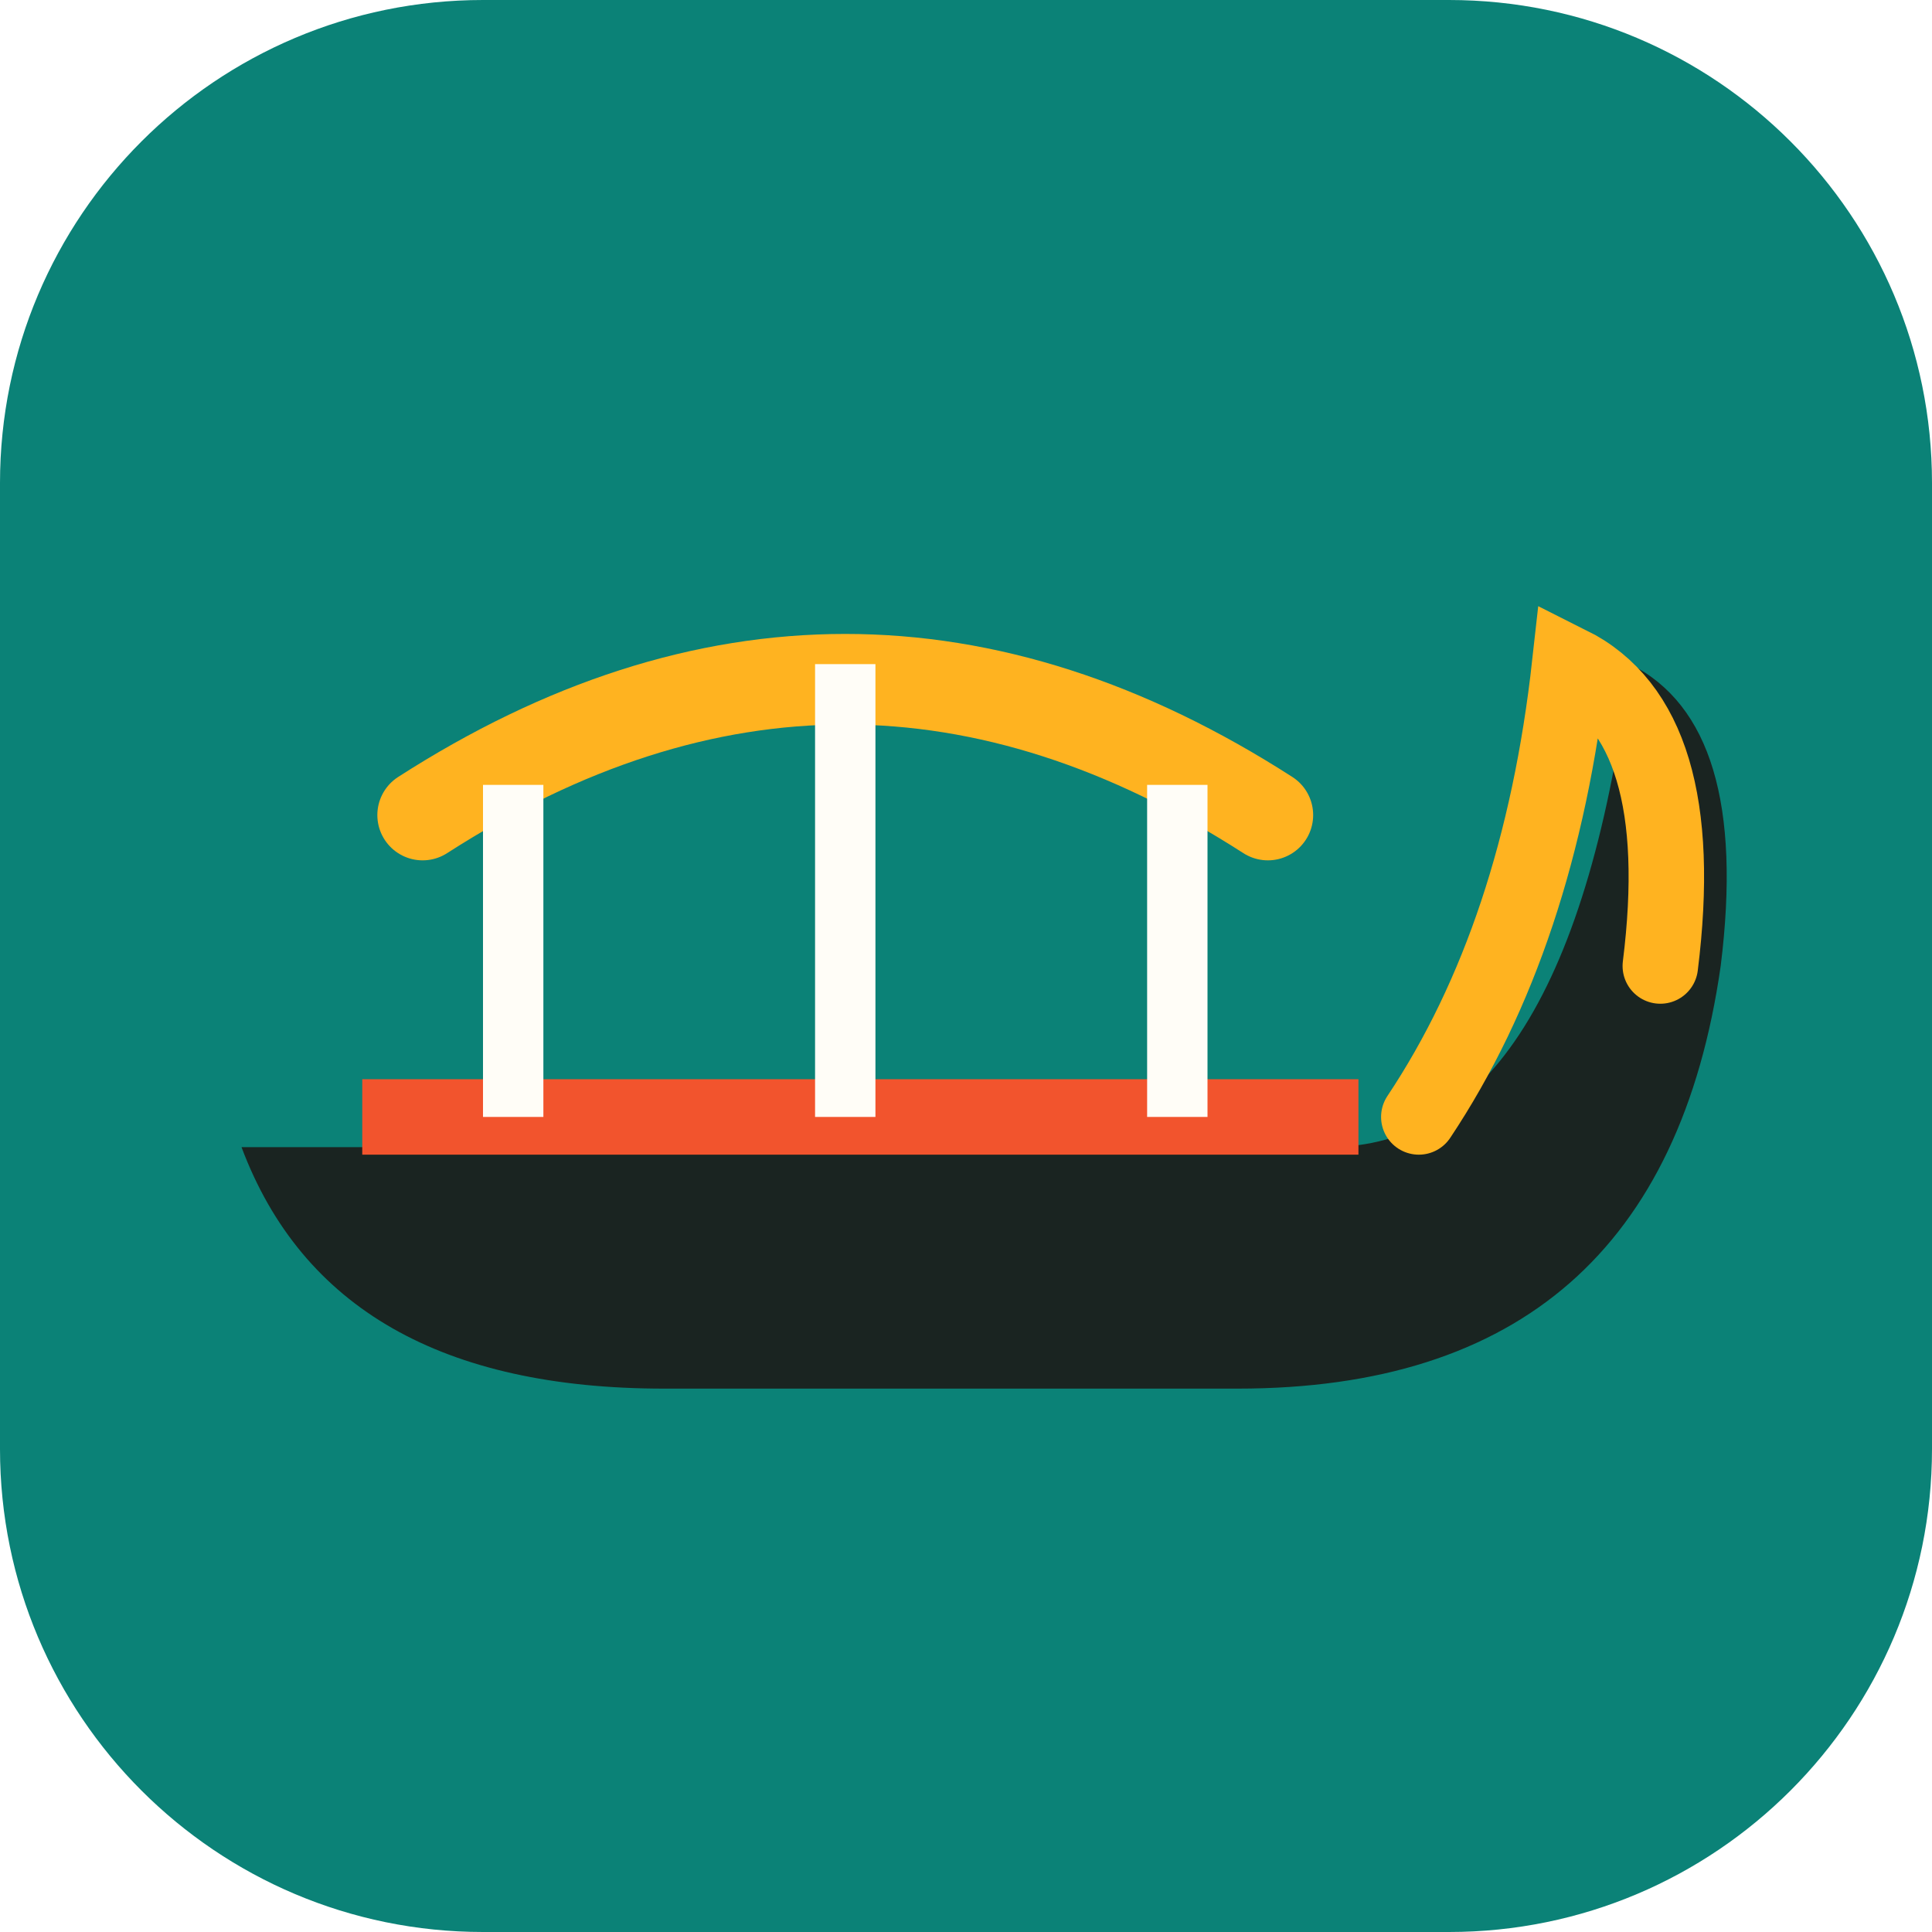
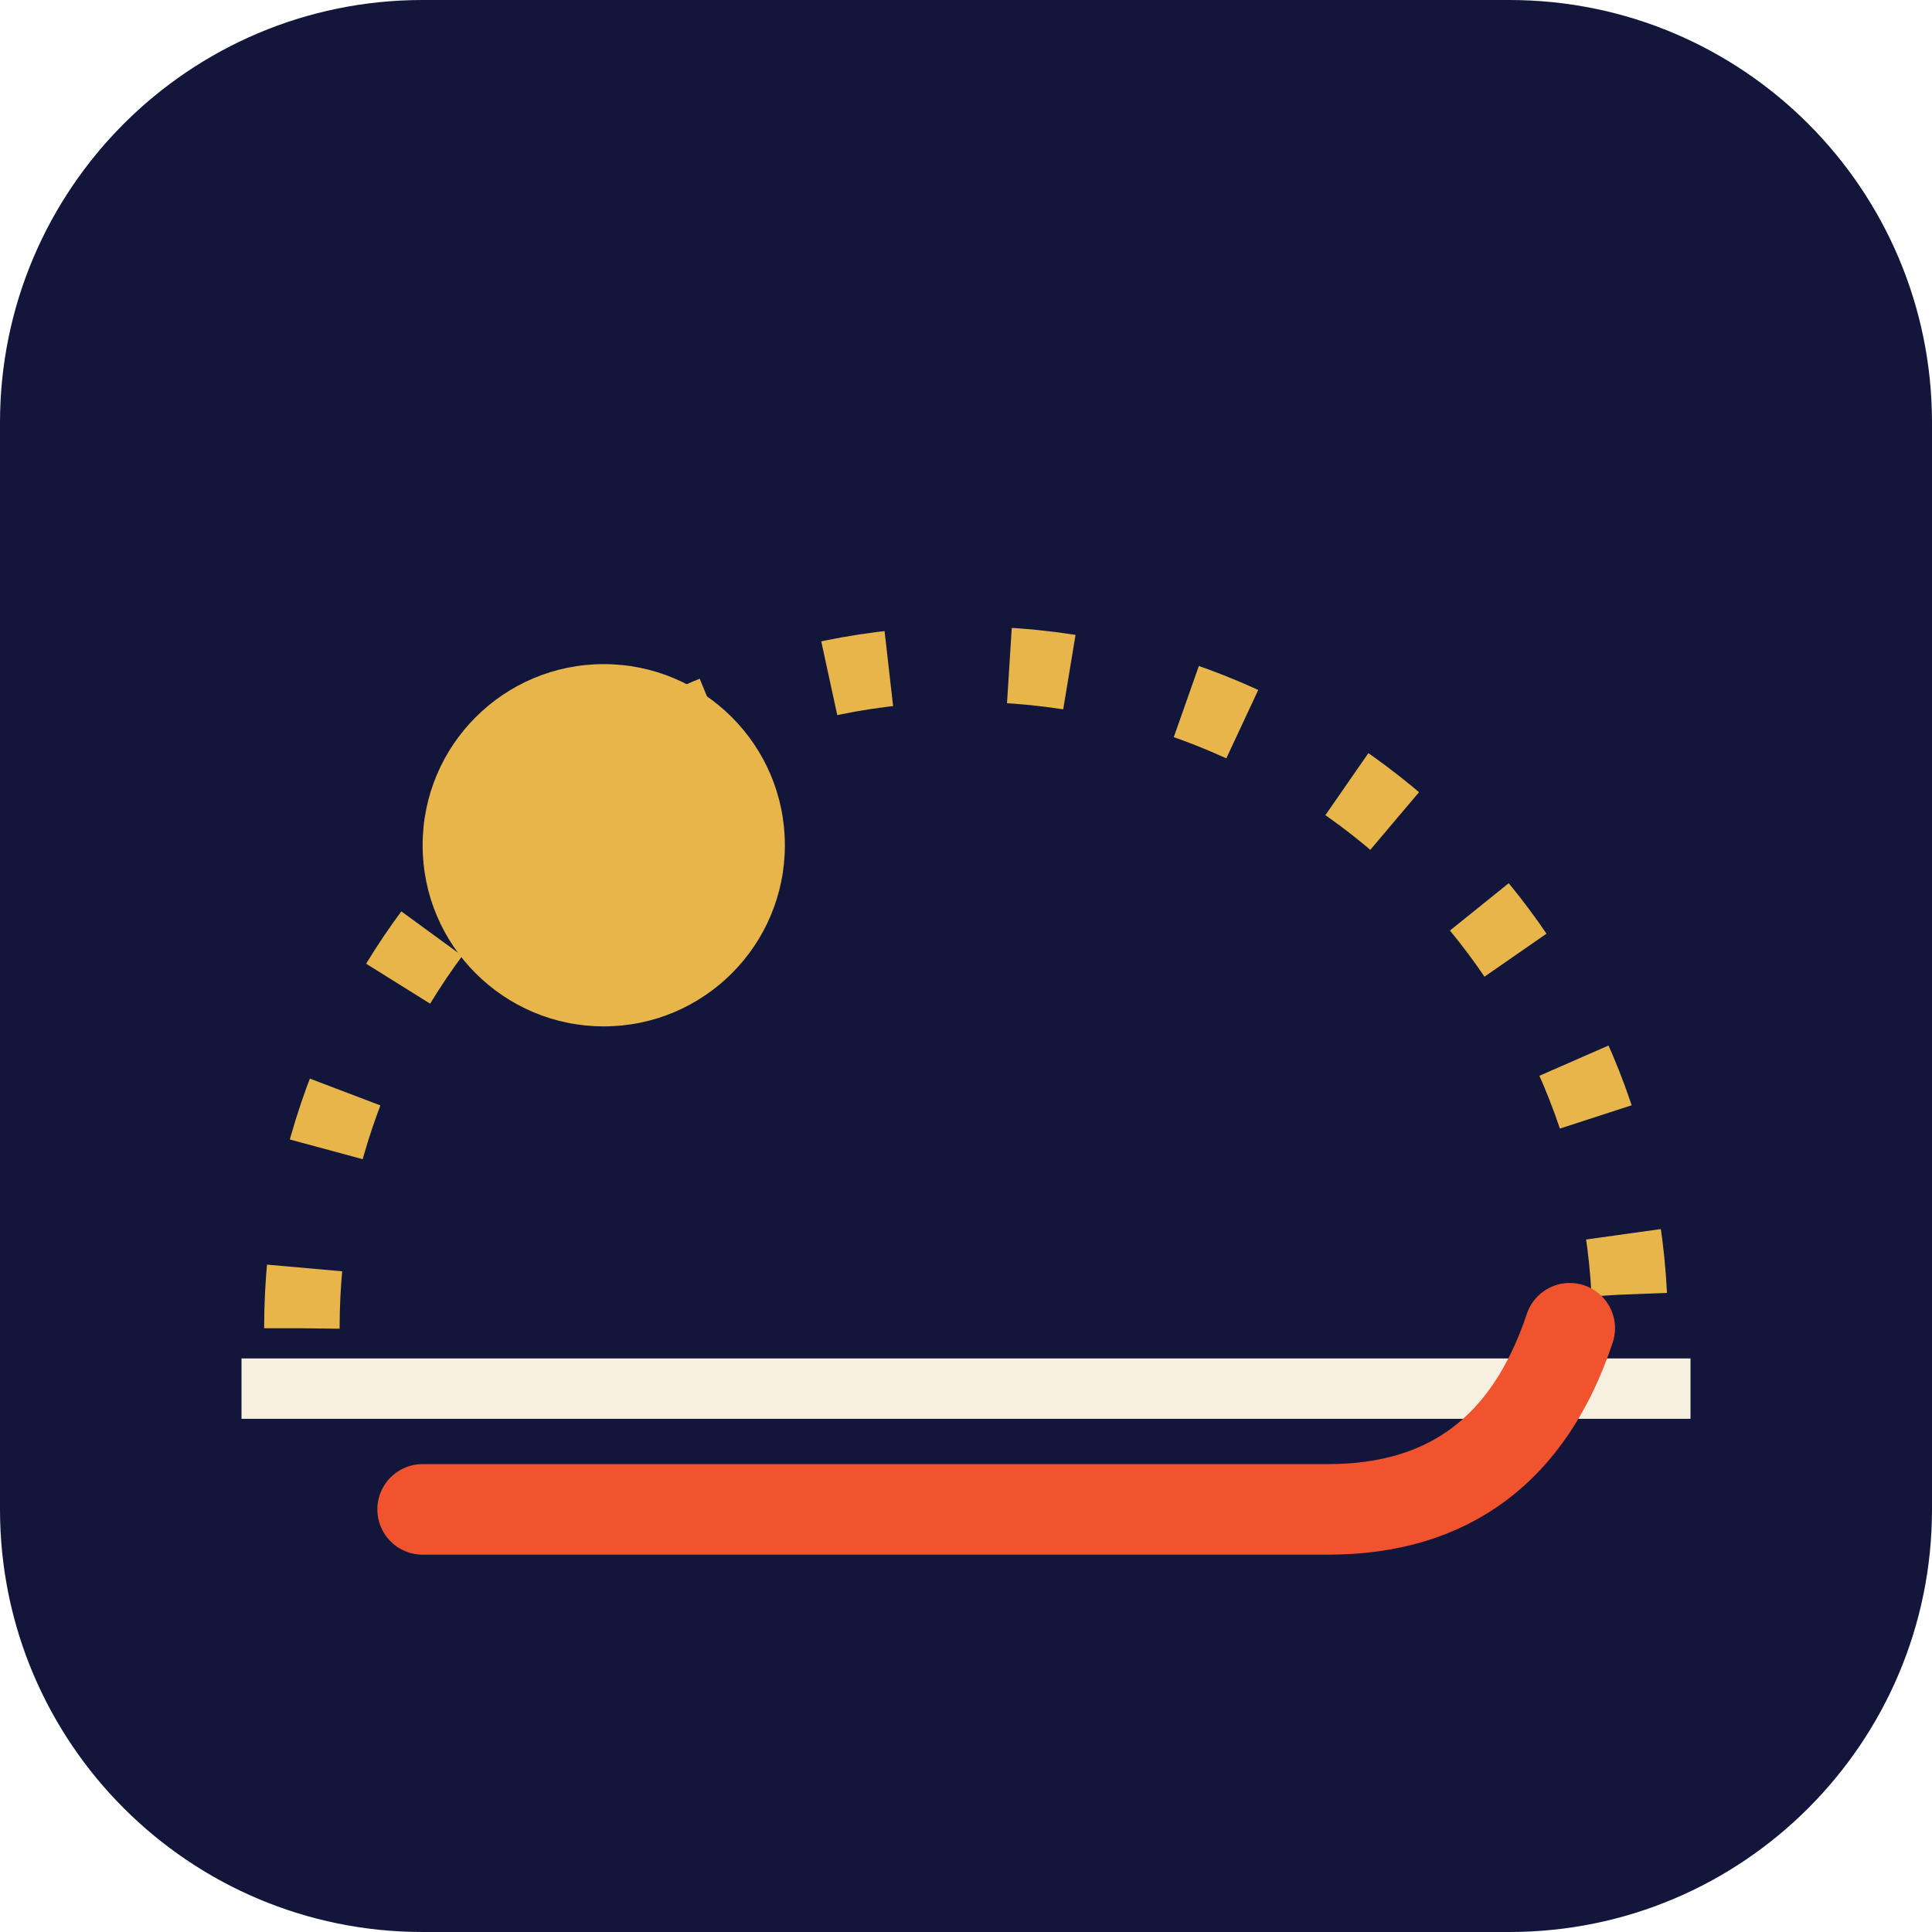
<svg xmlns="http://www.w3.org/2000/svg" viewBox="0 0 64 64">
-   <rect width="64" height="64" rx="16" fill="#0B8277" />
-   <path d="M8 38h36q8 0 10-16 4 2 3 10-2 14-16 14H22Q11 46 8 38z" fill="#1A2421" />
-   <path d="M47 37q4-6 5-15 4 2 3 10" fill="none" stroke="#FFB320" stroke-width="2.5" stroke-linecap="round" />
-   <path d="M12 37h33" stroke="#F2542D" stroke-width="2.5" />
-   <path d="M14 27q14-9 28 0" fill="none" stroke="#FFB320" stroke-width="3" stroke-linecap="round" />
-   <path d="M17 26v11M28 22v15M39 26v11" stroke="#FFFDF7" stroke-width="2" />
+   <rect width="64" height="64" rx="14" fill="#11163A" />
+   <path d="M10 44a22 22 0 0 1 44 0" fill="none" stroke="#E8B54A" stroke-width="2.5" stroke-dasharray="2 4" />
+   <circle cx="20" cy="28" r="6" fill="#E8B54A" />
+   <path d="M8 46h48" stroke="#F7F0E1" stroke-width="2" />
+   <path d="M14 50h30q6 0 8-6" fill="none" stroke="#F0532D" stroke-width="3" stroke-linecap="round" />
</svg>
